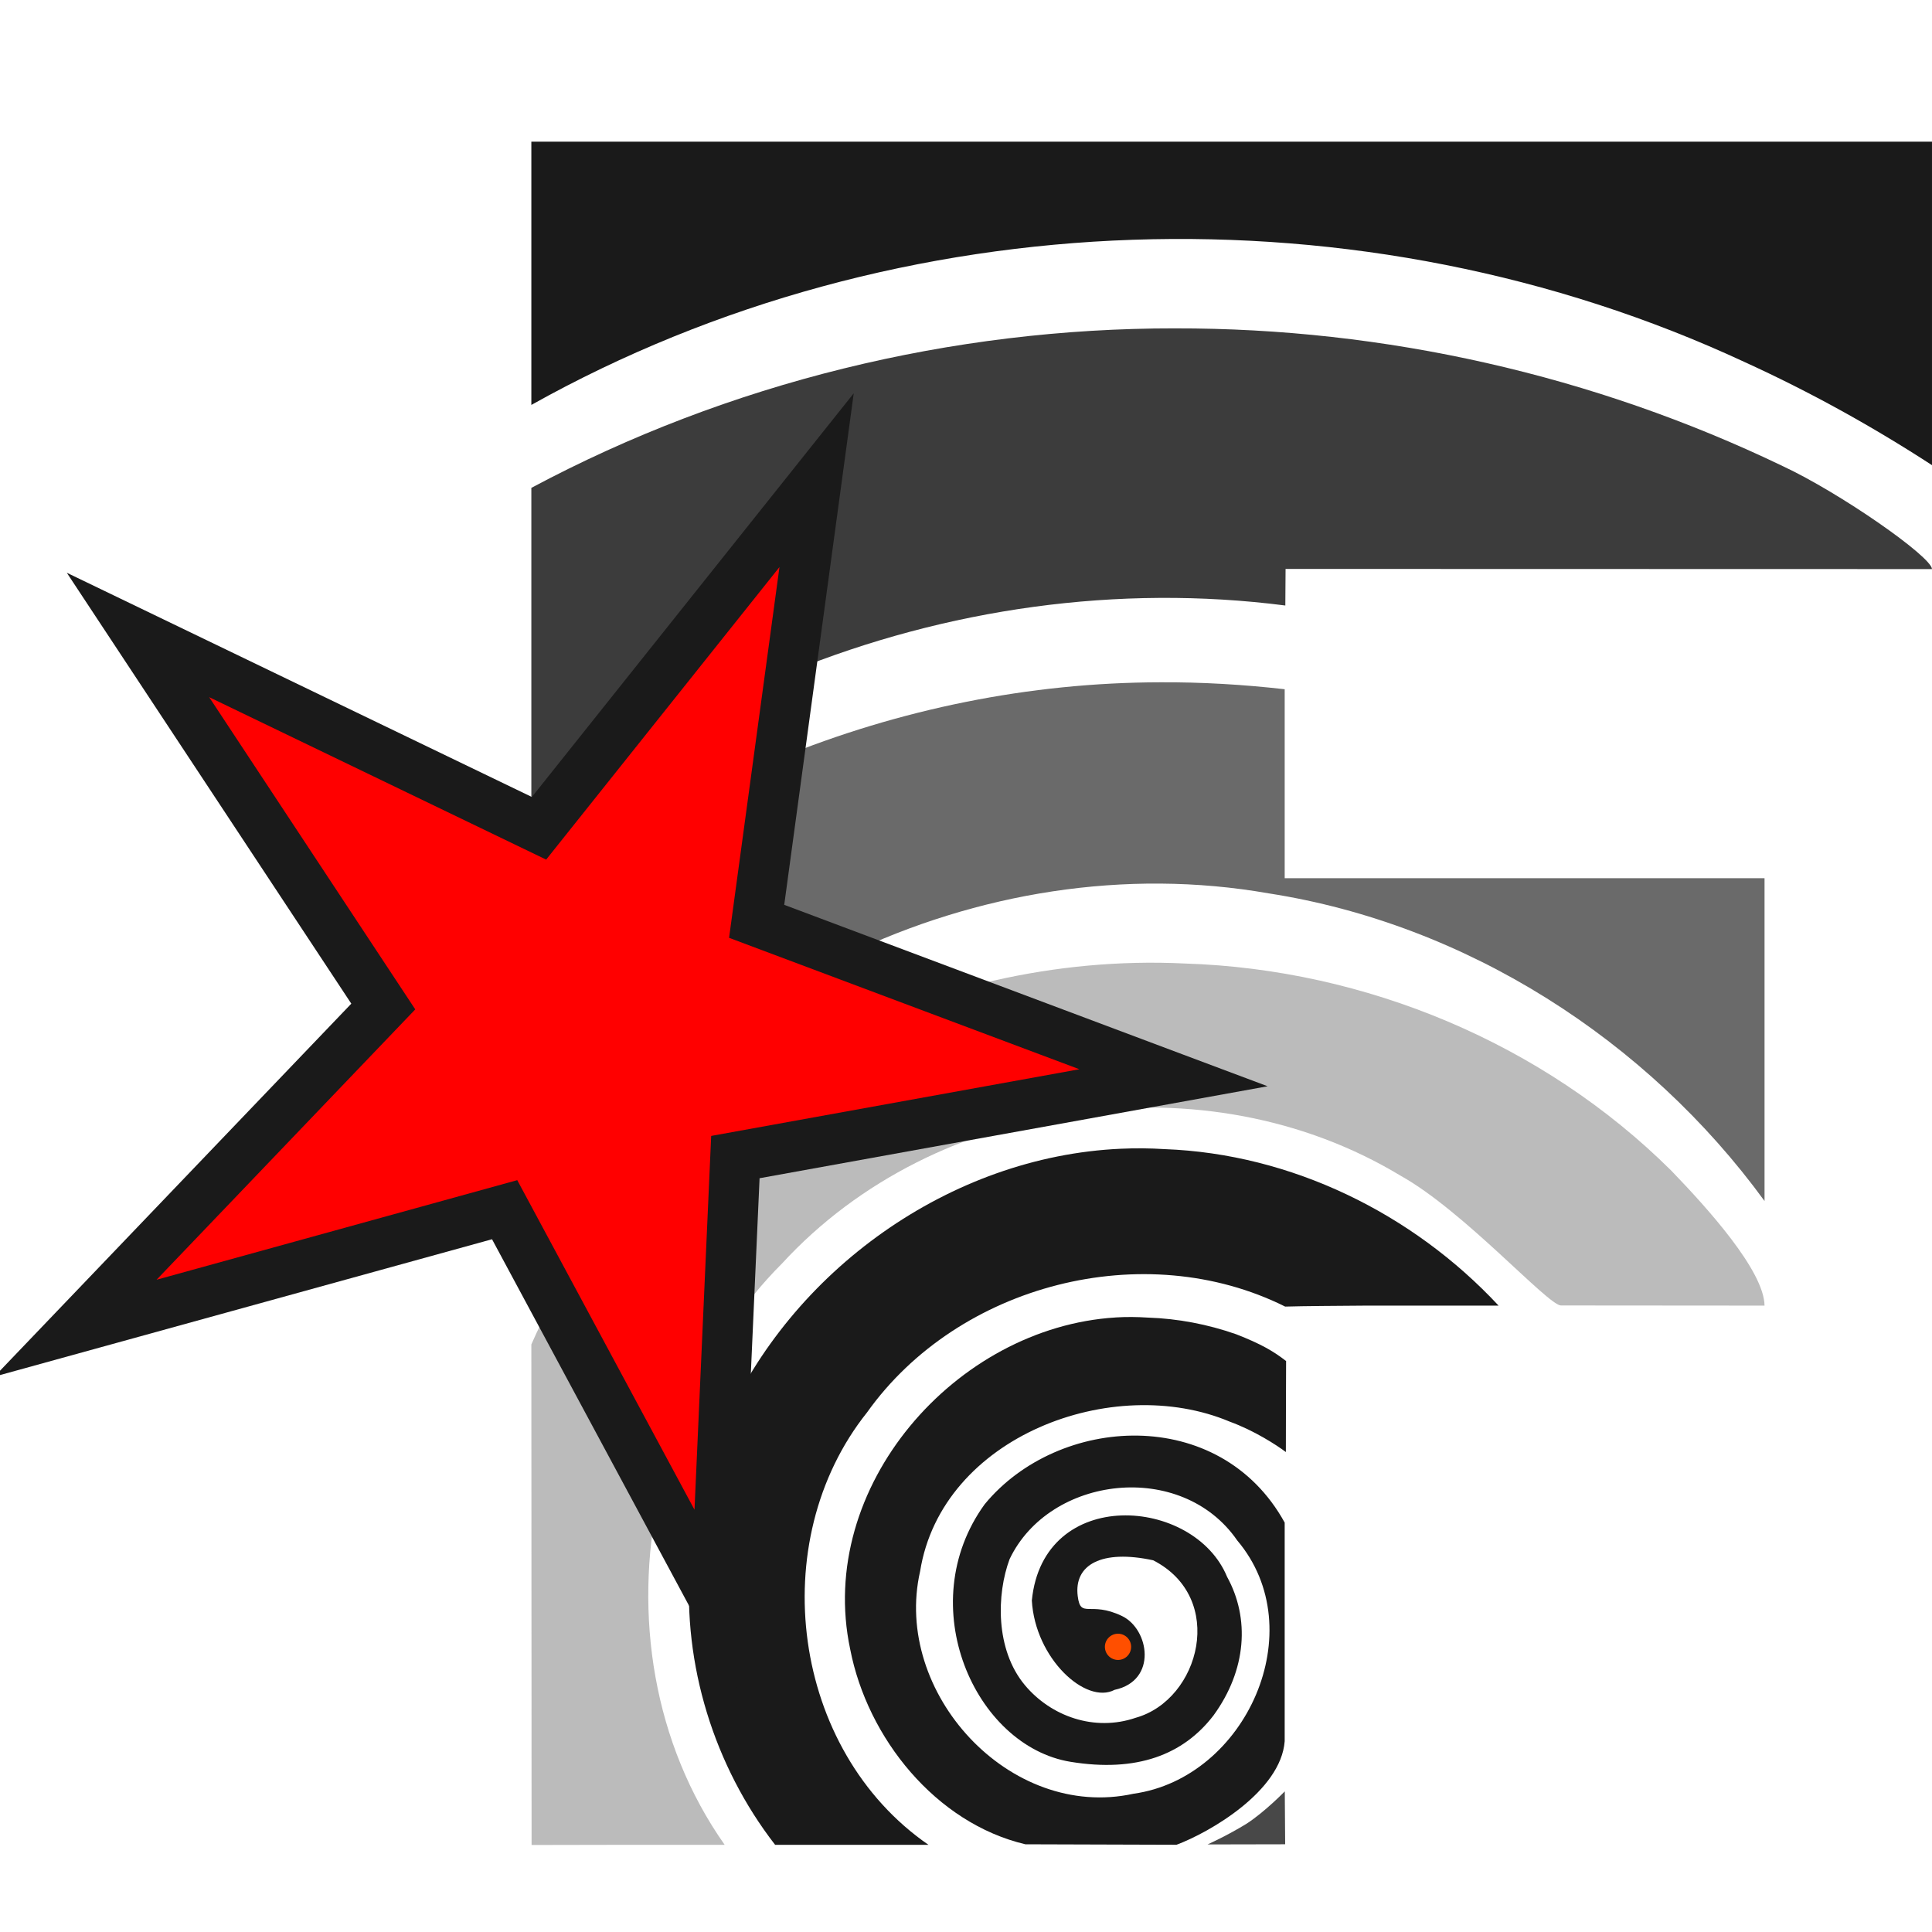
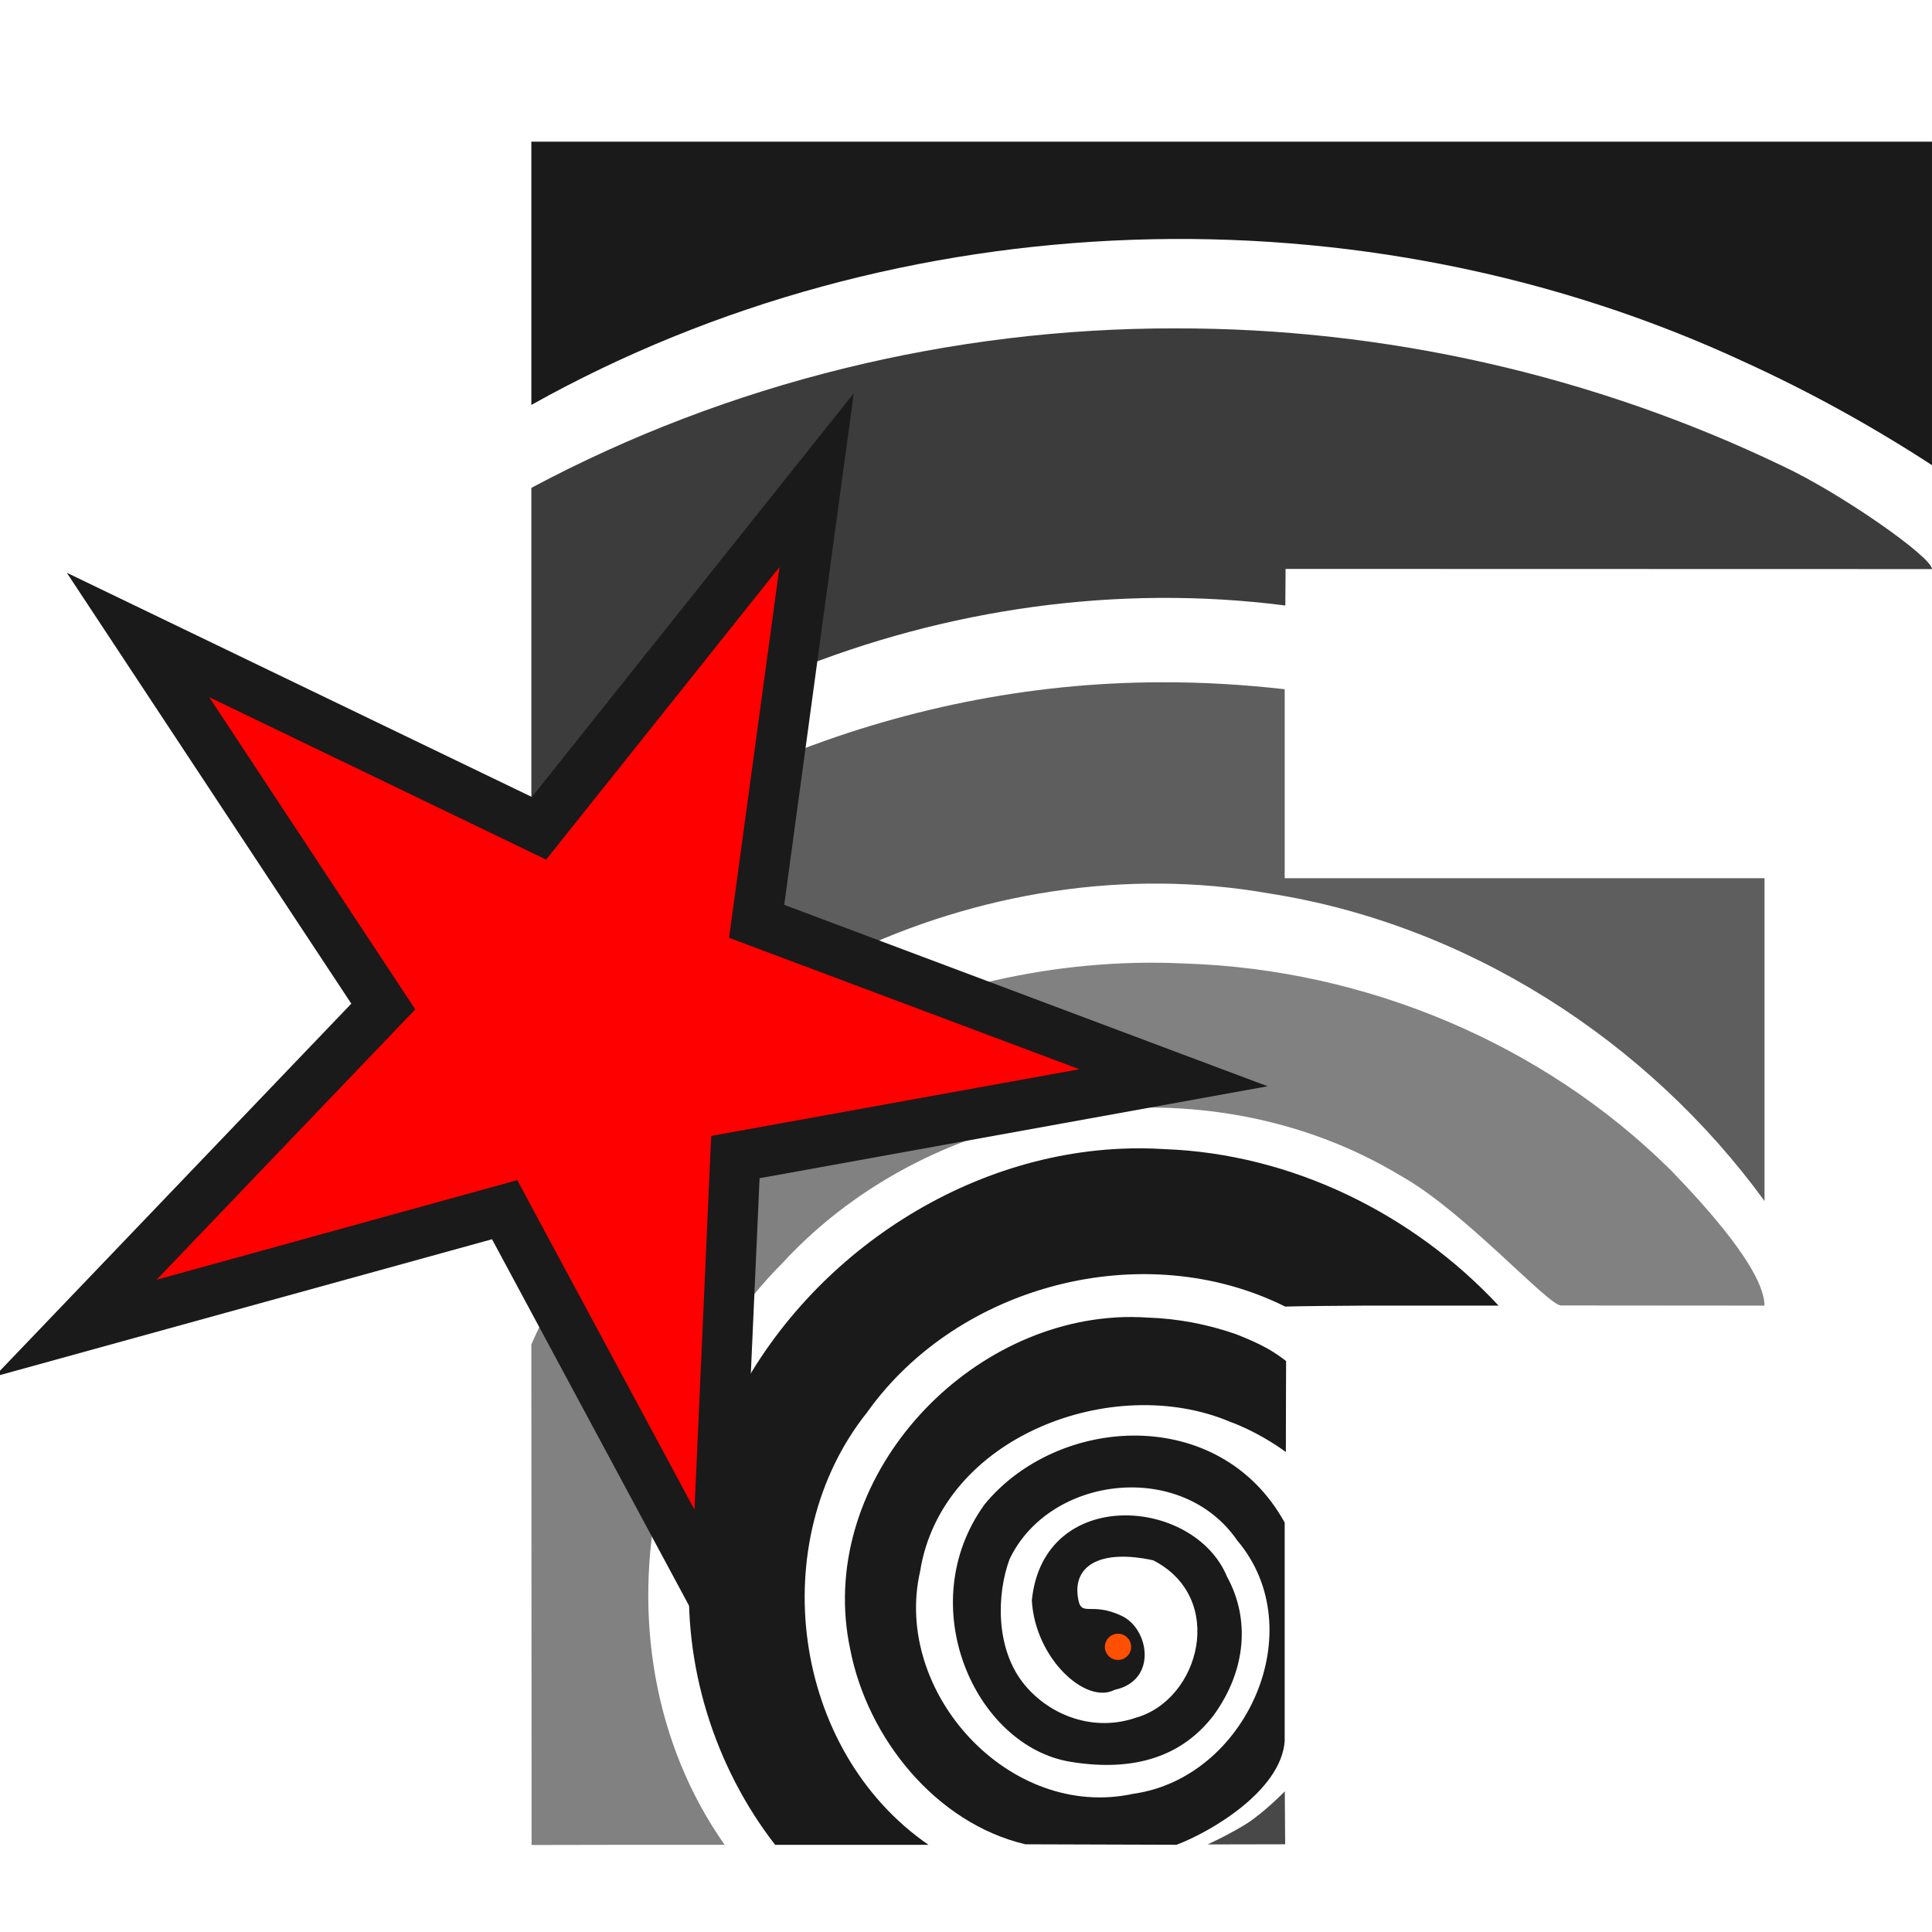
<svg xmlns="http://www.w3.org/2000/svg" xmlns:xlink="http://www.w3.org/1999/xlink" width="600" height="600" viewBox="0 0 158.75 158.751" version="1.1" id="svg3416">
  <defs id="defs3271" />
  <defs id="defs3394">
    <linearGradient id="t">
      <stop offset="0" stop-color="#fff" id="stop3273" />
      <stop offset="1" stop-color="#fff" stop-opacity="0" id="stop3275" />
    </linearGradient>
    <linearGradient id="s">
      <stop offset="0" stop-color="#fff" id="stop3278" />
      <stop offset="1" stop-color="#fff" stop-opacity="0" id="stop3280" />
    </linearGradient>
    <linearGradient id="r">
      <stop offset="0" stop-color="#9db6ff" id="stop3283" />
      <stop offset="1" stop-color="#9db6ff" stop-opacity=".49" id="stop3285" />
    </linearGradient>
    <linearGradient id="q">
      <stop offset="0" stop-color="#abffe6" id="stop3288" />
      <stop offset="1" stop-color="#81ffda" stop-opacity=".51" id="stop3290" />
    </linearGradient>
    <linearGradient id="p">
      <stop offset="0" stop-color="#ffe9a8" id="stop3293" />
      <stop offset="1" stop-color="#ffe28d" stop-opacity=".49" id="stop3295" />
    </linearGradient>
    <linearGradient id="o">
      <stop offset="0" stop-color="#ffb4b4" id="stop3298" />
      <stop offset="1" stop-color="#ff9797" stop-opacity=".5" id="stop3300" />
    </linearGradient>
    <linearGradient id="n">
      <stop offset="0" stop-color="#ffaeef" id="stop3303" />
      <stop offset="1" stop-color="#ff81e7" stop-opacity=".46" id="stop3305" />
    </linearGradient>
    <linearGradient id="m">
      <stop offset="0" stop-color="#ffd887" id="stop3308" />
      <stop offset="1" stop-color="#ffd378" stop-opacity=".5" id="stop3310" />
    </linearGradient>
    <linearGradient id="l">
      <stop offset="0" stop-color="#fff3a5" id="stop3313" />
      <stop offset="1" stop-color="#fff3a5" stop-opacity=".48" id="stop3315" />
    </linearGradient>
    <linearGradient id="k">
      <stop offset="0" stop-color="#85ffe6" id="stop3318" />
      <stop offset="1" stop-color="#85ffe6" stop-opacity=".48" id="stop3320" />
    </linearGradient>
    <linearGradient id="j">
      <stop offset="0" stop-color="#c9ffd4" id="stop3323" />
      <stop offset="1" stop-color="#a9ffba" stop-opacity=".5" id="stop3325" />
    </linearGradient>
    <linearGradient id="i">
      <stop offset="0" stop-color="#0f0" id="stop3328" />
      <stop offset="1" stop-color="#0f0" stop-opacity="0" id="stop3330" />
    </linearGradient>
    <linearGradient id="h">
      <stop offset="0" stop-color="#00ffd0" id="stop3333" />
      <stop offset="1" stop-color="#00ffd0" stop-opacity="0" id="stop3335" />
    </linearGradient>
    <linearGradient id="g">
      <stop offset="0" stop-color="#ffe600" id="stop3338" />
      <stop offset="1" stop-color="#ffe600" stop-opacity="0" id="stop3340" />
    </linearGradient>
    <linearGradient id="f">
      <stop offset="0" stop-color="#ff00eb" id="stop3343" />
      <stop offset="1" stop-color="#ff00eb" stop-opacity="0" id="stop3345" />
    </linearGradient>
    <linearGradient id="e">
      <stop offset="0" stop-color="#ffa425" id="stop3348" />
      <stop offset="1" stop-color="#ffa425" stop-opacity="0" id="stop3350" />
    </linearGradient>
    <linearGradient id="d">
      <stop offset="0" stop-color="#00f" id="stop3353" />
      <stop offset="1" stop-color="#00f" stop-opacity="0" id="stop3355" />
    </linearGradient>
    <linearGradient id="c">
      <stop offset="0" stop-color="#00ffac" id="stop3358" />
      <stop offset="1" stop-color="#00ffac" stop-opacity="0" id="stop3360" />
    </linearGradient>
    <linearGradient id="b">
      <stop offset="0" stop-color="#ffeb00" id="stop3363" />
      <stop offset="1" stop-color="#ffeb00" stop-opacity="0" id="stop3365" />
    </linearGradient>
    <linearGradient id="a">
      <stop offset="0" stop-color="red" id="stop3368" />
      <stop offset="1" stop-color="red" stop-opacity="0" id="stop3370" />
    </linearGradient>
    <linearGradient id="v" x1="0.76" x2="3.06" y1="11.07" y2="12.34" gradientTransform="matrix(0.89808,0,0,0.8454,0.03,1.61)" gradientUnits="userSpaceOnUse" xlink:href="#a" />
    <linearGradient id="x" x1="3.94" x2="6.39" y1="11.1" y2="12.42" gradientTransform="matrix(0.89808,0,0,0.8454,0.4,1.68)" gradientUnits="userSpaceOnUse" xlink:href="#b" />
    <linearGradient id="z" x1="7.09" x2="9.55" y1="11.07" y2="12.43" gradientTransform="matrix(0.89808,0,0,0.8454,0.78,1.6)" gradientUnits="userSpaceOnUse" xlink:href="#c" />
    <linearGradient id="B" x1="10.16" x2="12.7" y1="11.23" y2="12.43" gradientTransform="matrix(0.89808,0,0,0.8454,1.23,1.58)" gradientUnits="userSpaceOnUse" xlink:href="#d" />
    <linearGradient id="D" x1="2.19" x2="4.75" y1="8.21" y2="9.36" gradientTransform="matrix(0.89808,0,0,0.8454,0.18,1.24)" gradientUnits="userSpaceOnUse" xlink:href="#e" />
    <linearGradient id="F" x1="5.37" x2="7.91" y1="8.16" y2="9.36" gradientTransform="matrix(0.89808,0,0,0.8454,3.85,1.19)" gradientUnits="userSpaceOnUse" xlink:href="#f" />
    <linearGradient id="H" x1="3.77" x2="6.27" y1="5.04" y2="6.31" gradientTransform="matrix(0.89808,0,0,0.8454,0.37,0.8)" gradientUnits="userSpaceOnUse" xlink:href="#g" />
    <linearGradient id="J" x1="6.85" x2="9.43" y1="5.21" y2="6.32" gradientTransform="matrix(0.89808,0,0,0.8454,0.82,0.8)" gradientUnits="userSpaceOnUse" xlink:href="#h" />
    <linearGradient id="L" x1="5.26" x2="7.8" y1="2.08" y2="3.27" gradientTransform="matrix(0.89808,0,0,0.8454,0.55,0.4)" gradientUnits="userSpaceOnUse" xlink:href="#i" />
    <linearGradient id="M" x1="4.81" x2="8" y1="1.81" y2="1.81" gradientTransform="matrix(0.98026,0,0,0.98026,-0.14,0.06)" gradientUnits="userSpaceOnUse" xlink:href="#j" />
    <linearGradient id="K" x1="6.36" x2="9.56" y1="4.7" y2="4.7" gradientTransform="matrix(0.98026,0,0,0.98026,0.07,0.2)" gradientUnits="userSpaceOnUse" xlink:href="#k" />
    <linearGradient id="I" x1="3.24" x2="6.43" y1="4.7" y2="4.7" gradientTransform="matrix(0.98026,0,0,0.98026,-0.16,0.2)" gradientUnits="userSpaceOnUse" xlink:href="#l" />
    <linearGradient id="E" x1="1.68" x2="4.87" y1="7.59" y2="7.59" gradientTransform="matrix(0.98026,0,0,0.98026,-0.17,0.38)" gradientUnits="userSpaceOnUse" xlink:href="#m" />
    <linearGradient id="G" x1="4.8" x2="7.99" y1="7.59" y2="7.59" gradientTransform="matrix(0.98026,0,0,0.98026,3.27,0.33)" gradientUnits="userSpaceOnUse" xlink:href="#n" />
    <linearGradient id="w" x1="0.21" x2="3.27" y1="10.5" y2="10.5" gradientTransform="matrix(0.98026,0,0,0.98026,-0.2,0.52)" gradientUnits="userSpaceOnUse" xlink:href="#o" />
    <linearGradient id="y" x1="3.24" x2="6.43" y1="10.47" y2="10.47" gradientTransform="matrix(0.98026,0,0,0.98026,-0.01,0.58)" gradientUnits="userSpaceOnUse" xlink:href="#p" />
    <linearGradient id="A" x1="6.33" x2="9.52" y1="10.48" y2="10.48" gradientTransform="matrix(0.98026,0,0,0.98026,0.17,0.5)" gradientUnits="userSpaceOnUse" xlink:href="#q" />
    <linearGradient id="C" x1="9.39" x2="12.58" y1="10.48" y2="10.48" gradientTransform="matrix(0.98026,0,0,0.98026,0.45,0.48)" gradientUnits="userSpaceOnUse" xlink:href="#r" />
    <filter id="u" width="1" height="1" x="0" y="0" color-interpolation-filters="sRGB">
      <feGaussianBlur stdDeviation=".01" id="feGaussianBlur3391" />
    </filter>
  </defs>
-   <g id="layer2">
-     <path style="fill:#ff0000;stroke:#000000;stroke-width:0.265px;stroke-linecap:butt;stroke-linejoin:miter;stroke-opacity:1;fill-opacity:1" d="M 14.237,54.359 43.745,67.803 67.099,39.453 62.169,75.707 96.427,88.56 60.427,95.077 57.777,129.744 41.632,99.767 8.736,107.64 30.847,82.618 Z" id="path1" />
+   <g id="layer2" style="display:inline">
+     <path style="fill:#ff0000;fill-opacity:1;stroke:#000000;stroke-width:0.265px;stroke-linecap:butt;stroke-linejoin:miter;stroke-opacity:1" d="M 14.237,54.359 43.745,67.803 67.099,39.453 62.169,75.707 96.427,88.56 60.427,95.077 57.777,129.744 41.632,99.767 8.736,107.64 30.847,82.618 Z" id="path1" />
  </g>
  <path style="color:#000000;font-style:normal;font-variant:normal;font-weight:normal;font-stretch:normal;font-size:44.675px;line-height:1.25;font-family:'Gill Sans Ultra Bold';-inkscape-font-specification:'Gill Sans Ultra Bold, Normal';font-variant-ligatures:normal;font-variant-position:normal;font-variant-caps:normal;font-variant-numeric:normal;font-variant-alternates:normal;font-variant-east-asian:normal;font-feature-settings:normal;font-variation-settings:normal;text-indent:0;text-align:start;text-decoration:none;text-decoration-line:none;text-decoration-style:solid;text-decoration-color:#000000;letter-spacing:0px;word-spacing:0px;text-transform:none;writing-mode:lr-tb;direction:ltr;text-orientation:mixed;dominant-baseline:auto;baseline-shift:baseline;text-anchor:start;white-space:normal;shape-padding:0;shape-margin:0;inline-size:0;clip-rule:nonzero;display:inline;overflow:visible;visibility:visible;opacity:0.8;isolation:auto;mix-blend-mode:normal;color-interpolation:sRGB;color-interpolation-filters:linearRGB;solid-color:#000000;solid-opacity:1;vector-effect:none;fill:#1a1a1a;fill-opacity:1;fill-rule:nonzero;stroke:none;stroke-width:0;stroke-linecap:butt;stroke-linejoin:miter;stroke-miterlimit:4;stroke-dasharray:none;stroke-dashoffset:0;stroke-opacity:1;paint-order:markers stroke fill;color-rendering:auto;image-rendering:auto;shape-rendering:auto;text-rendering:auto;enable-background:accumulate;stop-color:#000000" d="m 105.569,147.196 c 0,0 -1.63,1.677 -3.129,2.65 -1.643,1.012 -3.22,1.71 -3.22,1.71 l 6.381,-0.013 z" id="path1254" />
  <path style="color:#000000;font-style:normal;font-variant:normal;font-weight:normal;font-stretch:normal;font-size:44.675px;line-height:1.25;font-family:'Gill Sans Ultra Bold';-inkscape-font-specification:'Gill Sans Ultra Bold, Normal';font-variant-ligatures:normal;font-variant-position:normal;font-variant-caps:normal;font-variant-numeric:normal;font-variant-alternates:normal;font-variant-east-asian:normal;font-feature-settings:normal;font-variation-settings:normal;text-indent:0;text-align:start;text-decoration:none;text-decoration-line:none;text-decoration-style:solid;text-decoration-color:#000000;letter-spacing:0px;word-spacing:0px;text-transform:none;writing-mode:lr-tb;direction:ltr;text-orientation:mixed;dominant-baseline:auto;baseline-shift:baseline;text-anchor:start;white-space:normal;shape-padding:0;shape-margin:0;inline-size:0;clip-rule:nonzero;display:inline;overflow:visible;visibility:visible;isolation:auto;mix-blend-mode:normal;color-interpolation:sRGB;color-interpolation-filters:linearRGB;solid-color:#000000;solid-opacity:1;vector-effect:none;fill:#1a1a1a;fill-opacity:1;fill-rule:nonzero;stroke:none;stroke-width:0;stroke-linecap:butt;stroke-linejoin:miter;stroke-miterlimit:4;stroke-dasharray:none;stroke-dashoffset:0;stroke-opacity:1;paint-order:markers stroke fill;color-rendering:auto;image-rendering:auto;shape-rendering:auto;text-rendering:auto;enable-background:accumulate;stop-color:#000000" d="m 91.672,108.255 c -13.154,0.806 -24.643,13.929 -21.813,27.261 1.42,7.308 7.034,14.289 14.395,16.028 l 12.419,0.039 c 2.735,-1.021 8.578,-4.407 8.888,-8.507 v -17.965 c -5.344,-9.701 -18.601,-8.856 -24.65,-1.509 -6.001,8.281 -0.811,19.881 7.055,21.165 5.435,0.887 9.263,-0.573 11.745,-3.809 2.737,-3.759 2.985,-7.995 1.121,-11.383 -2.715,-6.611 -15.116,-7.504 -16.047,1.937 0.271,4.764 4.441,8.585 6.802,7.34 3.537,-0.751 2.846,-4.988 0.609,-6.064 -2.642,-1.271 -3.402,0.27 -3.641,-1.639 -0.323,-2.586 1.968,-3.854 6.2,-2.941 6.036,3.086 3.853,11.452 -1.425,12.937 -3.422,1.176 -6.991,-0.134 -9.115,-2.676 -2.45,-2.931 -2.326,-7.489 -1.257,-10.359 3.285,-6.883 14.136,-8.165 18.703,-1.535 6.224,7.354 0.725,19.519 -8.519,20.815 -10.189,2.234 -19.811,-8.321 -17.537,-18.282 1.778,-11.095 15.862,-16.333 25.447,-12.29 2.019,0.737 3.835,1.916 4.606,2.494 0,0 0.008,-1.84 0.006,-3.362 0.006,-1.603 0.013,-4.114 0.013,-4.114 -1.027,-0.798 -2.051,-1.402 -4.107,-2.203 -2.33,-0.817 -4.781,-1.285 -7.249,-1.367 -0.888,-0.059 -1.773,-0.067 -2.65,-0.013 z" id="path1252" />
-   <path style="color:#000000;font-style:normal;font-variant:normal;font-weight:normal;font-stretch:normal;font-size:44.675px;line-height:1.25;font-family:'Gill Sans Ultra Bold';-inkscape-font-specification:'Gill Sans Ultra Bold, Normal';font-variant-ligatures:normal;font-variant-position:normal;font-variant-caps:normal;font-variant-numeric:normal;font-variant-alternates:normal;font-variant-east-asian:normal;font-feature-settings:normal;font-variation-settings:normal;text-indent:0;text-align:start;text-decoration:none;text-decoration-line:none;text-decoration-style:solid;text-decoration-color:#000000;letter-spacing:0px;word-spacing:0px;text-transform:none;writing-mode:lr-tb;direction:ltr;text-orientation:mixed;dominant-baseline:auto;baseline-shift:baseline;text-anchor:start;white-space:normal;shape-padding:0;shape-margin:0;inline-size:0;clip-rule:nonzero;display:inline;overflow:visible;visibility:visible;opacity:0.3;isolation:auto;mix-blend-mode:normal;color-interpolation:sRGB;color-interpolation-filters:linearRGB;solid-color:#000000;solid-opacity:1;vector-effect:none;fill:#1a1a1a;fill-opacity:1;fill-rule:nonzero;stroke:none;stroke-width:0;stroke-linecap:butt;stroke-linejoin:miter;stroke-miterlimit:4;stroke-dasharray:none;stroke-dashoffset:0;stroke-opacity:1;paint-order:markers stroke fill;color-rendering:auto;image-rendering:auto;shape-rendering:auto;text-rendering:auto;enable-background:accumulate;stop-color:#000000" d="m 45.455,106.823 c -0.647,1.185 -1.248,2.398 -1.795,3.647 l 0.02,41.132 c 0,0 4.577,-0.008 6.783,-0.013 h 9.083 c -5.872,-8.341 -7.48,-18.873 -5.429,-28.661 z" id="path1250" />
+   <path style="color:#000000;font-style:normal;font-variant:normal;font-weight:normal;font-stretch:normal;font-size:44.675px;line-height:1.25;font-family:'Gill Sans Ultra Bold';-inkscape-font-specification:'Gill Sans Ultra Bold, Normal';font-variant-ligatures:normal;font-variant-position:normal;font-variant-caps:normal;font-variant-numeric:normal;font-variant-alternates:normal;font-variant-east-asian:normal;font-feature-settings:normal;font-variation-settings:normal;text-indent:0;text-align:start;text-decoration:none;text-decoration-line:none;text-decoration-style:solid;text-decoration-color:#000000;letter-spacing:0px;word-spacing:0px;text-transform:none;writing-mode:lr-tb;direction:ltr;text-orientation:mixed;dominant-baseline:auto;baseline-shift:baseline;text-anchor:start;white-space:normal;shape-padding:0;shape-margin:0;inline-size:0;clip-rule:nonzero;display:inline;overflow:visible;visibility:visible;opacity:0.55;isolation:auto;mix-blend-mode:normal;color-interpolation:sRGB;color-interpolation-filters:linearRGB;solid-color:#000000;solid-opacity:1;vector-effect:none;fill:#1a1a1a;fill-opacity:1;fill-rule:nonzero;stroke:none;stroke-width:0;stroke-linecap:butt;stroke-linejoin:miter;stroke-miterlimit:4;stroke-dasharray:none;stroke-dashoffset:0;stroke-opacity:1;paint-order:markers stroke fill;color-rendering:auto;image-rendering:auto;shape-rendering:auto;text-rendering:auto;enable-background:accumulate;stop-color:#000000" d="m 45.455,106.823 c -0.647,1.185 -1.248,2.398 -1.795,3.647 l 0.02,41.132 c 0,0 4.577,-0.008 6.783,-0.013 h 9.083 c -5.872,-8.341 -7.48,-18.873 -5.429,-28.661 z" id="path1250" />
  <path style="color:#000000;font-style:normal;font-variant:normal;font-weight:normal;font-stretch:normal;font-size:44.675px;line-height:1.25;font-family:'Gill Sans Ultra Bold';-inkscape-font-specification:'Gill Sans Ultra Bold, Normal';font-variant-ligatures:normal;font-variant-position:normal;font-variant-caps:normal;font-variant-numeric:normal;font-variant-alternates:normal;font-variant-east-asian:normal;font-feature-settings:normal;font-variation-settings:normal;text-indent:0;text-align:start;text-decoration:none;text-decoration-line:none;text-decoration-style:solid;text-decoration-color:#000000;letter-spacing:0px;word-spacing:0px;text-transform:none;writing-mode:lr-tb;direction:ltr;text-orientation:mixed;dominant-baseline:auto;baseline-shift:baseline;text-anchor:start;white-space:normal;shape-padding:0;shape-margin:0;inline-size:0;clip-rule:nonzero;display:inline;overflow:visible;visibility:visible;isolation:auto;mix-blend-mode:normal;color-interpolation:sRGB;color-interpolation-filters:linearRGB;solid-color:#000000;solid-opacity:1;vector-effect:none;fill:#1a1a1a;fill-opacity:1;fill-rule:nonzero;stroke:none;stroke-width:0;stroke-linecap:butt;stroke-linejoin:miter;stroke-miterlimit:4;stroke-dasharray:none;stroke-dashoffset:0;stroke-opacity:1;paint-order:markers stroke fill;color-rendering:auto;image-rendering:auto;shape-rendering:auto;text-rendering:auto;enable-background:accumulate;stop-color:#000000" d="M 92.093,94.391 C 78.062,95.02 64.964,104.433 59.436,117.214 l -0.648,14.408 -2.021,-3.757 c -0.019,0.246 -0.065,0.485 -0.078,0.732 -0.594,8.181 1.983,16.515 7.003,22.992 h 12.601 c -11.254,-7.765 -13.52,-24.91 -5.047,-35.534 7.518,-10.558 22.791,-14.461 34.355,-8.694 1.554,-0.046 4.398,-0.062 6.478,-0.078 h 11.059 c -7.06,-7.582 -17.037,-12.476 -27.443,-12.86 -1.206,-0.077 -2.405,-0.086 -3.602,-0.032 z" id="path1248" />
-   <path style="color:#000000;font-style:normal;font-variant:normal;font-weight:normal;font-stretch:normal;font-size:44.675px;line-height:1.25;font-family:'Gill Sans Ultra Bold';-inkscape-font-specification:'Gill Sans Ultra Bold, Normal';font-variant-ligatures:normal;font-variant-position:normal;font-variant-caps:normal;font-variant-numeric:normal;font-variant-alternates:normal;font-variant-east-asian:normal;font-feature-settings:normal;font-variation-settings:normal;text-indent:0;text-align:start;text-decoration:none;text-decoration-line:none;text-decoration-style:solid;text-decoration-color:#000000;letter-spacing:0px;word-spacing:0px;text-transform:none;writing-mode:lr-tb;direction:ltr;text-orientation:mixed;dominant-baseline:auto;baseline-shift:baseline;text-anchor:start;white-space:normal;shape-padding:0;shape-margin:0;inline-size:0;clip-rule:nonzero;display:inline;overflow:visible;visibility:visible;opacity:0.3;isolation:auto;mix-blend-mode:normal;color-interpolation:sRGB;color-interpolation-filters:linearRGB;solid-color:#000000;solid-opacity:1;vector-effect:none;fill:#1a1a1a;fill-opacity:1;fill-rule:nonzero;stroke:none;stroke-width:0;stroke-linecap:butt;stroke-linejoin:miter;stroke-miterlimit:4;stroke-dasharray:none;stroke-dashoffset:0;stroke-opacity:1;paint-order:markers stroke fill;color-rendering:auto;image-rendering:auto;shape-rendering:auto;text-rendering:auto;enable-background:accumulate;stop-color:#000000" d="m 93.272,79.121 c -5.207,0.123 -10.421,0.965 -15.438,2.462 l 18.593,6.977 -36.001,6.517 -0.641,14.233 c 1.311,-1.962 2.794,-3.815 4.477,-5.494 12.649,-13.757 34.841,-16.872 50.83,-7.204 5.205,2.897 12.104,10.654 13.171,10.657 l 16.727,0.013 c -0.036,-2.86 -4.682,-8.004 -7.67,-11.098 -10.537,-10.463 -25.13,-16.537 -39.94,-17.012 -1.367,-0.068 -2.736,-0.084 -4.107,-0.052 z" id="path1246" />
-   <path style="color:#000000;font-style:normal;font-variant:normal;font-weight:normal;font-stretch:normal;font-size:44.675px;line-height:1.25;font-family:'Gill Sans Ultra Bold';-inkscape-font-specification:'Gill Sans Ultra Bold, Normal';font-variant-ligatures:normal;font-variant-position:normal;font-variant-caps:normal;font-variant-numeric:normal;font-variant-alternates:normal;font-variant-east-asian:normal;font-feature-settings:normal;font-variation-settings:normal;text-indent:0;text-align:start;text-decoration:none;text-decoration-line:none;text-decoration-style:solid;text-decoration-color:#000000;letter-spacing:0px;word-spacing:0px;text-transform:none;writing-mode:lr-tb;direction:ltr;text-orientation:mixed;dominant-baseline:auto;baseline-shift:baseline;text-anchor:start;white-space:normal;shape-padding:0;shape-margin:0;inline-size:0;clip-rule:nonzero;display:inline;overflow:visible;visibility:visible;opacity:0.65;isolation:auto;mix-blend-mode:normal;color-interpolation:sRGB;color-interpolation-filters:linearRGB;solid-color:#000000;solid-opacity:1;vector-effect:none;fill:#1a1a1a;fill-opacity:1;fill-rule:nonzero;stroke:none;stroke-width:0;stroke-linecap:butt;stroke-linejoin:miter;stroke-miterlimit:4;stroke-dasharray:none;stroke-dashoffset:0;stroke-opacity:1;paint-order:markers stroke fill;color-rendering:auto;image-rendering:auto;shape-rendering:auto;text-rendering:auto;enable-background:accumulate;stop-color:#000000" d="m 95.307,56.064 c -10.708,0.02 -21.4,2.2 -31.317,6.252 l -1.82,13.391 7.385,2.773 c 10.706,-5.128 22.888,-7.144 34.692,-5.073 16.252,2.529 31.095,12.038 40.743,25.279 V 72.163 H 105.562 V 56.634 c -3.402,-0.386 -6.831,-0.591 -10.255,-0.57 z" id="path1244" />
+   <path style="color:#000000;font-style:normal;font-variant:normal;font-weight:normal;font-stretch:normal;font-size:44.675px;line-height:1.25;font-family:'Gill Sans Ultra Bold';-inkscape-font-specification:'Gill Sans Ultra Bold, Normal';font-variant-ligatures:normal;font-variant-position:normal;font-variant-caps:normal;font-variant-numeric:normal;font-variant-alternates:normal;font-variant-east-asian:normal;font-feature-settings:normal;font-variation-settings:normal;text-indent:0;text-align:start;text-decoration:none;text-decoration-line:none;text-decoration-style:solid;text-decoration-color:#000000;letter-spacing:0px;word-spacing:0px;text-transform:none;writing-mode:lr-tb;direction:ltr;text-orientation:mixed;dominant-baseline:auto;baseline-shift:baseline;text-anchor:start;white-space:normal;shape-padding:0;shape-margin:0;inline-size:0;clip-rule:nonzero;display:inline;overflow:visible;visibility:visible;opacity:0.55;isolation:auto;mix-blend-mode:normal;color-interpolation:sRGB;color-interpolation-filters:linearRGB;solid-color:#000000;solid-opacity:1;vector-effect:none;fill:#1a1a1a;fill-opacity:1;fill-rule:nonzero;stroke:none;stroke-width:0;stroke-linecap:butt;stroke-linejoin:miter;stroke-miterlimit:4;stroke-dasharray:none;stroke-dashoffset:0;stroke-opacity:1;paint-order:markers stroke fill;color-rendering:auto;image-rendering:auto;shape-rendering:auto;text-rendering:auto;enable-background:accumulate;stop-color:#000000" d="m 93.272,79.121 c -5.207,0.123 -10.421,0.965 -15.438,2.462 l 18.593,6.977 -36.001,6.517 -0.641,14.233 c 1.311,-1.962 2.794,-3.815 4.477,-5.494 12.649,-13.757 34.841,-16.872 50.83,-7.204 5.205,2.897 12.104,10.654 13.171,10.657 l 16.727,0.013 c -0.036,-2.86 -4.682,-8.004 -7.67,-11.098 -10.537,-10.463 -25.13,-16.537 -39.94,-17.012 -1.367,-0.068 -2.736,-0.084 -4.107,-0.052 z" id="path1246" />
+   <path style="color:#000000;font-style:normal;font-variant:normal;font-weight:normal;font-stretch:normal;font-size:44.675px;line-height:1.25;font-family:'Gill Sans Ultra Bold';-inkscape-font-specification:'Gill Sans Ultra Bold, Normal';font-variant-ligatures:normal;font-variant-position:normal;font-variant-caps:normal;font-variant-numeric:normal;font-variant-alternates:normal;font-variant-east-asian:normal;font-feature-settings:normal;font-variation-settings:normal;text-indent:0;text-align:start;text-decoration:none;text-decoration-line:none;text-decoration-style:solid;text-decoration-color:#000000;letter-spacing:0px;word-spacing:0px;text-transform:none;writing-mode:lr-tb;direction:ltr;text-orientation:mixed;dominant-baseline:auto;baseline-shift:baseline;text-anchor:start;white-space:normal;shape-padding:0;shape-margin:0;inline-size:0;clip-rule:nonzero;display:inline;overflow:visible;visibility:visible;opacity:0.7;isolation:auto;mix-blend-mode:normal;color-interpolation:sRGB;color-interpolation-filters:linearRGB;solid-color:#000000;solid-opacity:1;vector-effect:none;fill:#1a1a1a;fill-opacity:1;fill-rule:nonzero;stroke:none;stroke-width:0;stroke-linecap:butt;stroke-linejoin:miter;stroke-miterlimit:4;stroke-dasharray:none;stroke-dashoffset:0;stroke-opacity:1;paint-order:markers stroke fill;color-rendering:auto;image-rendering:auto;shape-rendering:auto;text-rendering:auto;enable-background:accumulate;stop-color:#000000" d="m 95.307,56.064 c -10.708,0.02 -21.4,2.2 -31.317,6.252 l -1.82,13.391 7.385,2.773 c 10.706,-5.128 22.888,-7.144 34.692,-5.073 16.252,2.529 31.095,12.038 40.743,25.279 V 72.163 H 105.562 V 56.634 c -3.402,-0.386 -6.831,-0.591 -10.255,-0.57 z" id="path1244" />
  <path style="color:#000000;font-style:normal;font-variant:normal;font-weight:normal;font-stretch:normal;font-size:44.675px;line-height:1.25;font-family:'Gill Sans Ultra Bold';-inkscape-font-specification:'Gill Sans Ultra Bold, Normal';font-variant-ligatures:normal;font-variant-position:normal;font-variant-caps:normal;font-variant-numeric:normal;font-variant-alternates:normal;font-variant-east-asian:normal;font-feature-settings:normal;font-variation-settings:normal;text-indent:0;text-align:start;text-decoration:none;text-decoration-line:none;text-decoration-style:solid;text-decoration-color:#000000;letter-spacing:0px;word-spacing:0px;text-transform:none;writing-mode:lr-tb;direction:ltr;text-orientation:mixed;dominant-baseline:auto;baseline-shift:baseline;text-anchor:start;white-space:normal;shape-padding:0;shape-margin:0;inline-size:0;clip-rule:nonzero;display:inline;overflow:visible;visibility:visible;opacity:0.85;isolation:auto;mix-blend-mode:normal;color-interpolation:sRGB;color-interpolation-filters:linearRGB;solid-color:#000000;solid-opacity:1;vector-effect:none;fill:#1a1a1a;fill-opacity:1;fill-rule:nonzero;stroke:none;stroke-width:0;stroke-linecap:butt;stroke-linejoin:miter;stroke-miterlimit:4;stroke-dasharray:none;stroke-dashoffset:0;stroke-opacity:1;paint-order:markers stroke fill;color-rendering:auto;image-rendering:auto;shape-rendering:auto;text-rendering:auto;enable-background:accumulate;stop-color:#000000" d="m 96.557,26.982 c -18.346,-0.021 -36.704,4.459 -52.897,13.106 v 27.669 l 0.084,0.045 c 0.655,-0.541 1.33,-1.049 2.002,-1.568 L 67.099,39.453 64.962,55.196 c 12.81,-5.197 26.916,-7.207 40.652,-5.442 l 0.02,-3.006 53.117,0.013 c -0.042,-1.026 -7.568,-6.273 -12.277,-8.467 -15.511,-7.459 -32.708,-11.346 -49.916,-11.311 z" id="path1242" />
  <path style="color:#000000;font-style:normal;font-variant:normal;font-weight:normal;font-stretch:normal;font-size:44.675px;line-height:1.25;font-family:'Gill Sans Ultra Bold';-inkscape-font-specification:'Gill Sans Ultra Bold, Normal';font-variant-ligatures:normal;font-variant-position:normal;font-variant-caps:normal;font-variant-numeric:normal;font-variant-alternates:normal;font-variant-east-asian:normal;font-feature-settings:normal;font-variation-settings:normal;text-indent:0;text-align:start;text-decoration:none;text-decoration-line:none;text-decoration-style:solid;text-decoration-color:#000000;letter-spacing:0px;word-spacing:0px;text-transform:none;writing-mode:lr-tb;direction:ltr;text-orientation:mixed;dominant-baseline:auto;baseline-shift:baseline;text-anchor:start;white-space:normal;shape-padding:0;shape-margin:0;inline-size:0;clip-rule:nonzero;display:inline;overflow:visible;visibility:visible;opacity:1;isolation:auto;mix-blend-mode:normal;color-interpolation:sRGB;color-interpolation-filters:linearRGB;solid-color:#000000;solid-opacity:1;vector-effect:none;fill:#1a1a1a;fill-opacity:1;fill-rule:nonzero;stroke:none;stroke-width:0;stroke-linecap:butt;stroke-linejoin:miter;stroke-miterlimit:4;stroke-dasharray:none;stroke-dashoffset:0;stroke-opacity:1;paint-order:markers stroke fill;color-rendering:auto;image-rendering:auto;shape-rendering:auto;text-rendering:auto;enable-background:accumulate;stop-color:#000000" d="M 43.66,11.641 V 33.273 C 73.856,16.365 111.995,15.169 143.338,29.742 c 5.341,2.435 10.492,5.281 15.412,8.48 V 11.641 Z" id="path4059" />
  <path style="color:#000000;font-style:normal;font-variant:normal;font-weight:normal;font-stretch:normal;font-size:medium;line-height:normal;font-family:sans-serif;font-variant-ligatures:normal;font-variant-position:normal;font-variant-caps:normal;font-variant-numeric:normal;font-variant-alternates:normal;font-variant-east-asian:normal;font-feature-settings:normal;font-variation-settings:normal;text-indent:0;text-align:start;text-decoration:none;text-decoration-line:none;text-decoration-style:solid;text-decoration-color:#000000;letter-spacing:normal;word-spacing:normal;text-transform:none;writing-mode:lr-tb;direction:ltr;text-orientation:mixed;dominant-baseline:auto;baseline-shift:baseline;text-anchor:start;white-space:normal;shape-padding:0;shape-margin:0;inline-size:0;clip-rule:nonzero;display:inline;overflow:visible;visibility:visible;opacity:0.999;isolation:auto;mix-blend-mode:normal;color-interpolation:sRGB;color-interpolation-filters:linearRGB;solid-color:#000000;solid-opacity:1;vector-effect:none;fill:#1a1a1a;fill-opacity:1;fill-rule:evenodd;stroke:none;stroke-width:4.127;stroke-linecap:butt;stroke-linejoin:miter;stroke-miterlimit:4;stroke-dasharray:none;stroke-dashoffset:0;stroke-opacity:1;paint-order:normal;color-rendering:auto;image-rendering:auto;shape-rendering:auto;text-rendering:auto;enable-background:accumulate;stop-color:#000000" d="M 70.151,32.316 43.704,65.488 5.488,47.063 28.866,82.47 -0.465,113.117 40.429,101.828 60.517,139.192 62.413,96.814 104.16,89.257 97.147,86.628 64.439,74.35 Z M 64.048,46.596 59.907,77.06 88.692,87.859 58.437,93.338 57.066,124.054 42.502,96.973 12.864,105.156 34.121,82.94 17.186,57.284 44.877,70.633 Z" id="path3224" />
  <path style="fill:#ff4f00;fill-opacity:1;fill-rule:evenodd;stroke-width:1.196" id="path2034" d="m 92.944,135.319 a 1.078,1.078 0 0 1 -1.077,1.078 1.078,1.078 0 0 1 -1.079,-1.077 1.078,1.078 0 0 1 1.076,-1.079 1.078,1.078 0 0 1 1.08,1.075" />
  <g id="layer1" />
</svg>
